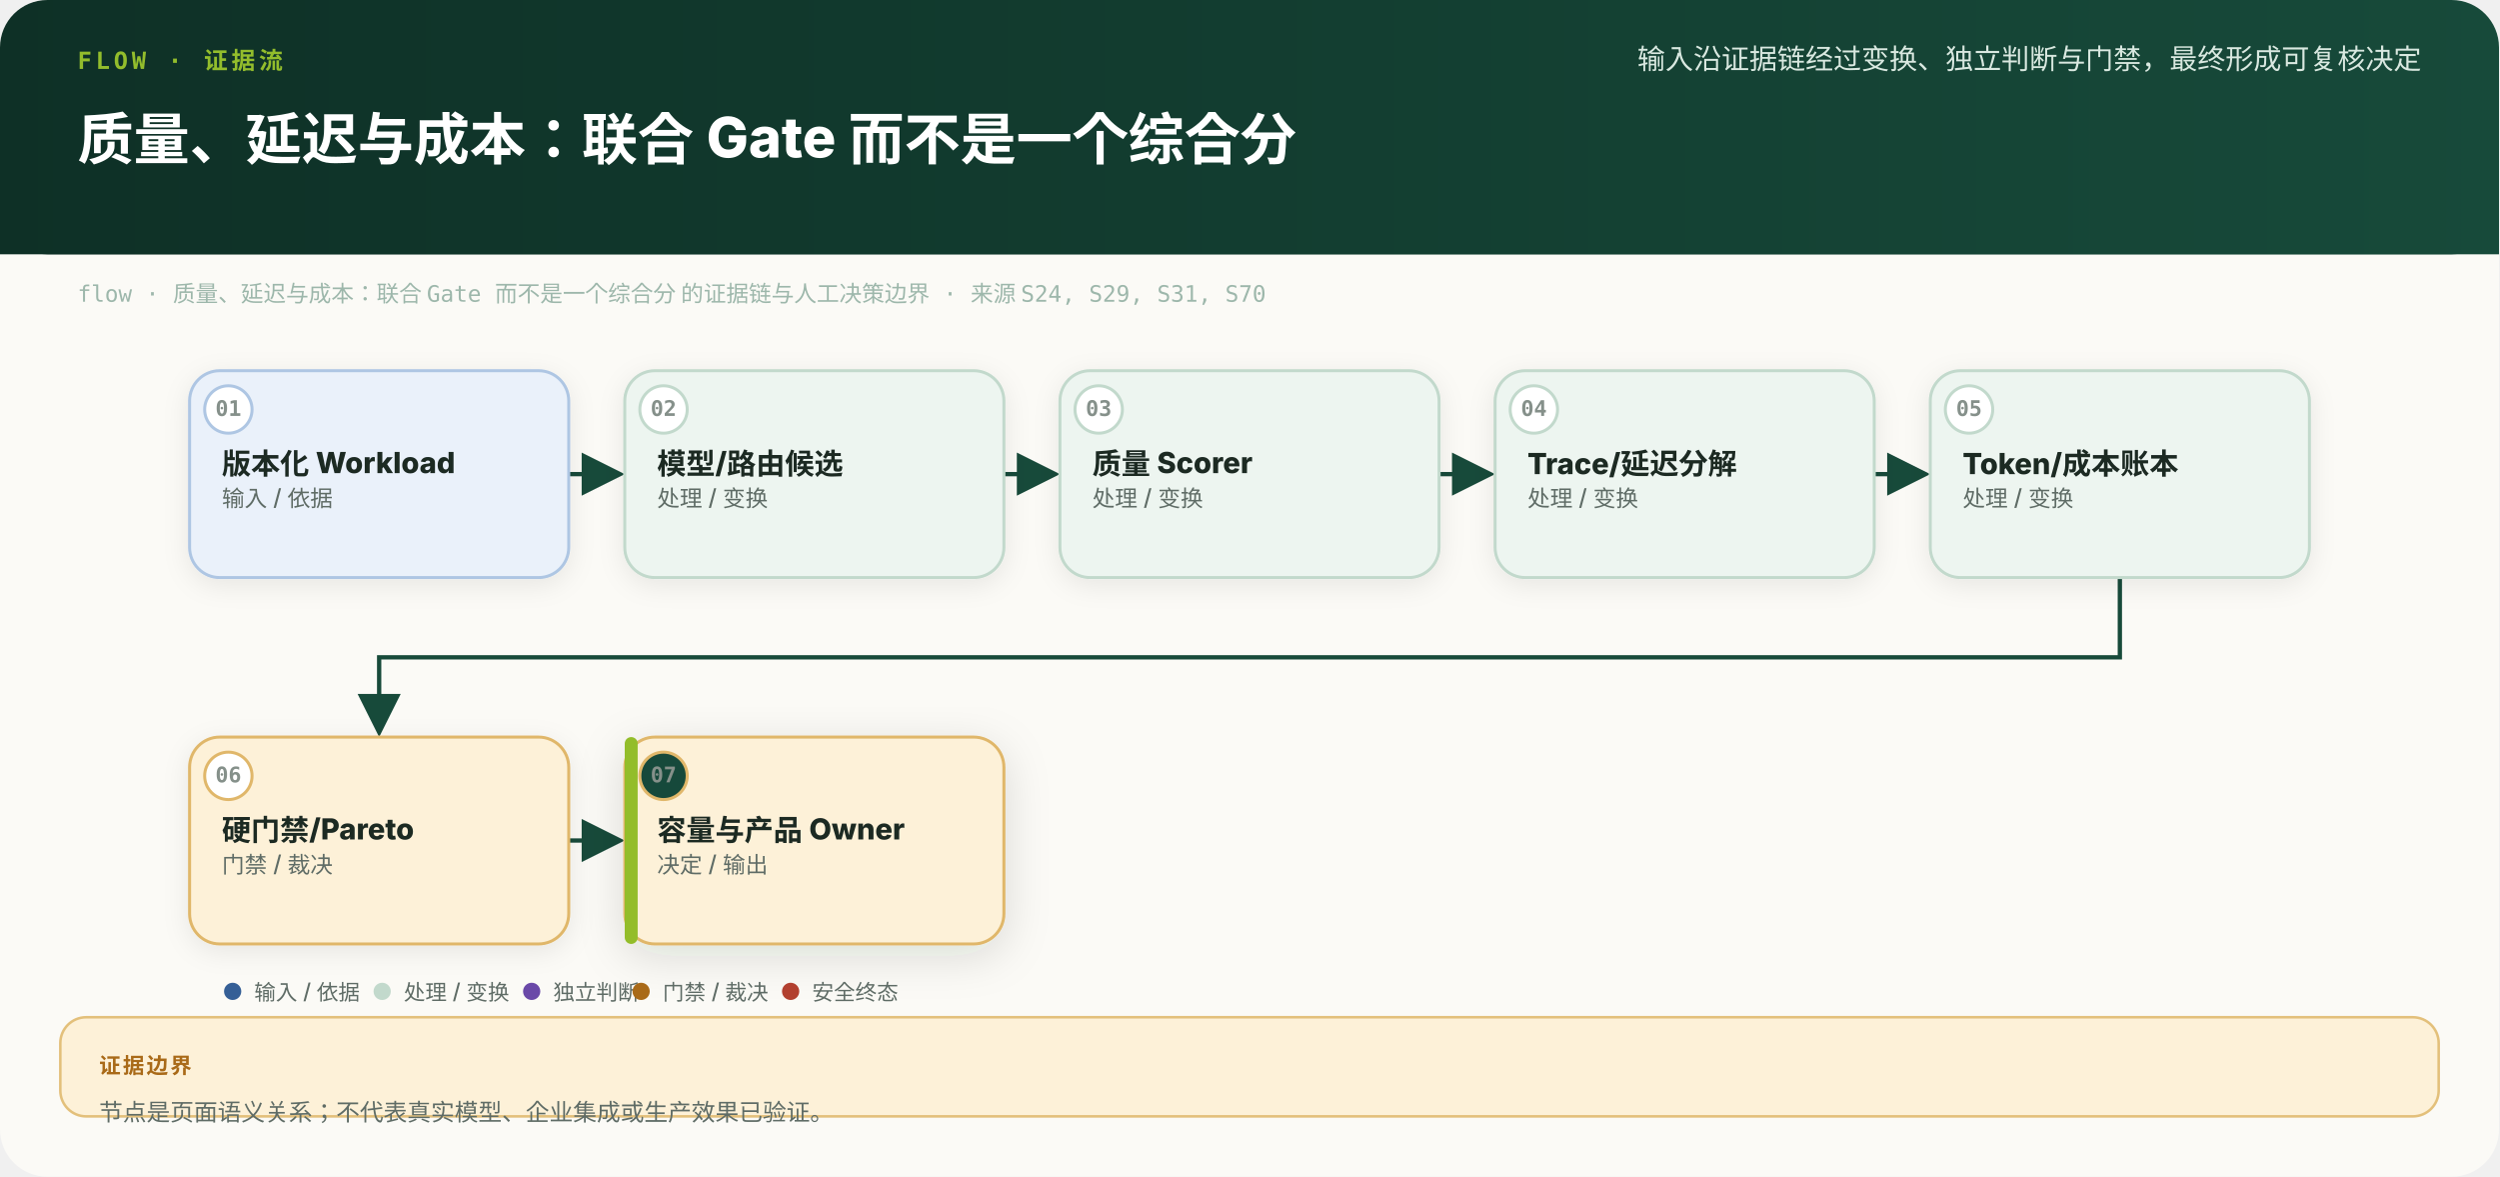
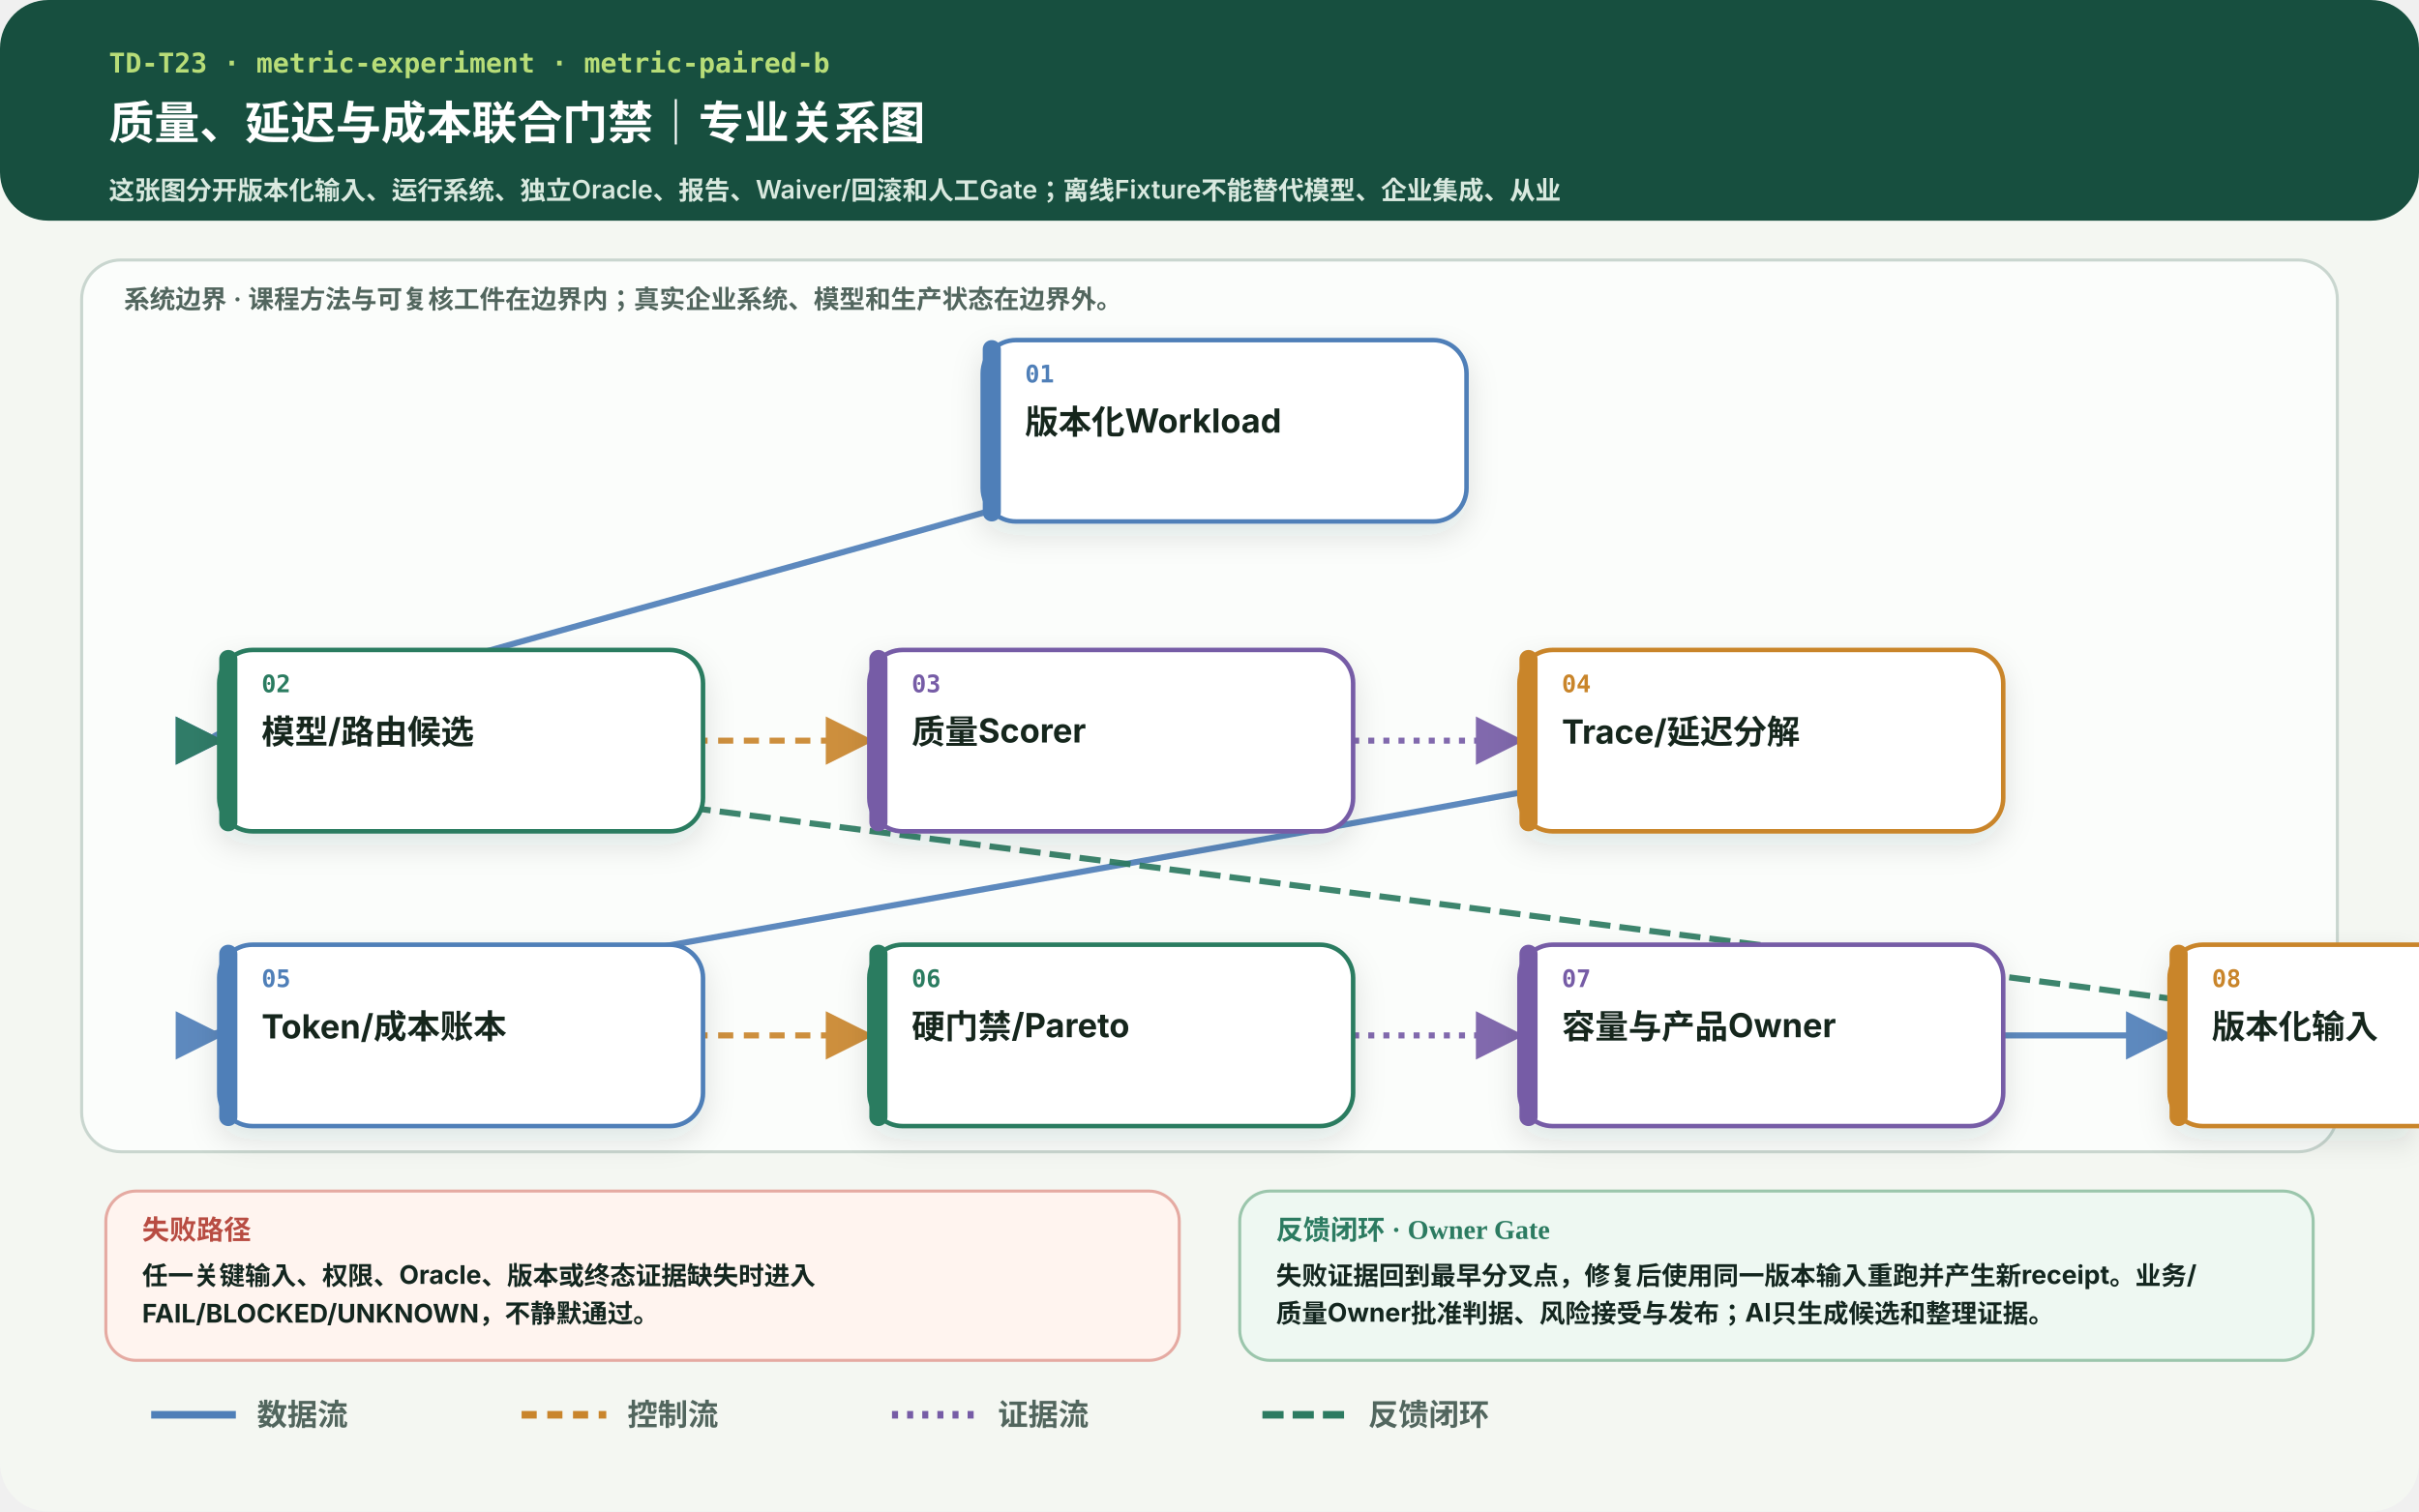
- <svg xmlns="http://www.w3.org/2000/svg" role="img" aria-labelledby="title desc" viewBox="0 0 1160 546" width="1160" height="546">
-   <linearGradient id="ds-header-grad" x1="0" y1="0" x2="1" y2="0">
-     <stop offset="0" stop-color="#0e3026" />
-     <stop offset="1" stop-color="#174a3a" />
-   </linearGradient>
+ <svg xmlns="http://www.w3.org/2000/svg" role="img" aria-labelledby="title desc" viewBox="0 0 1600 1000" width="1600" height="1000">
  <defs>
-     <filter id="ds-soft" x="-20%" y="-20%" width="140%" height="150%">
-       <feDropShadow dx="0" dy="3" stdDeviation="6" flood-color="#0e3026" flood-opacity="0.08" />
+     <filter id="shadow" x="-15%" y="-15%" width="130%" height="140%">
+       <feDropShadow dx="0" dy="8" stdDeviation="10" flood-color="#173f32" flood-opacity="0.12" />
    </filter>
-     <filter id="ds-strong" x="-20%" y="-20%" width="140%" height="150%">
-       <feDropShadow dx="0" dy="5" stdDeviation="10" flood-color="#0e3026" flood-opacity="0.13" />
-     </filter>
-     <marker id="ds-arw-forest" markerWidth="10" markerHeight="10" refX="8" refY="5" orient="auto">
-       <path d="M0 0 L10 5 L0 10 z" fill="#174a3a" />
+     <marker id="arrow-data" viewBox="0 0 10 10" refX="9" refY="5" markerWidth="8" markerHeight="8" orient="auto-start-reverse">
+       <path d="M 0 0 L 10 5 L 0 10 z" fill="#4f7fb8" />
    </marker>
-     <marker id="ds-arw-amber" markerWidth="10" markerHeight="10" refX="8" refY="5" orient="auto">
-       <path d="M0 0 L10 5 L0 10 z" fill="#a96a18" />
+     <marker id="arrow-control" viewBox="0 0 10 10" refX="9" refY="5" markerWidth="8" markerHeight="8" orient="auto-start-reverse">
+       <path d="M 0 0 L 10 5 L 0 10 z" fill="#c9852c" />
    </marker>
-     <marker id="ds-arw-red" markerWidth="10" markerHeight="10" refX="8" refY="5" orient="auto">
-       <path d="M0 0 L10 5 L0 10 z" fill="#b2402f" />
+     <marker id="arrow-evidence" viewBox="0 0 10 10" refX="9" refY="5" markerWidth="8" markerHeight="8" orient="auto-start-reverse">
+       <path d="M 0 0 L 10 5 L 0 10 z" fill="#765ca6" />
    </marker>
-     <marker id="ds-arw-soft" markerWidth="10" markerHeight="10" refX="8" refY="5" orient="auto">
-       <path d="M0 0 L10 5 L0 10 z" fill="#85908a" />
+     <marker id="arrow-feedback" viewBox="0 0 10 10" refX="9" refY="5" markerWidth="8" markerHeight="8" orient="auto-start-reverse">
+       <path d="M 0 0 L 10 5 L 0 10 z" fill="#2c7b61" />
    </marker>
  </defs>
-   <style>
-     .ds-bg{fill:#fbfaf6}
-     .ds-header{fill:url(#ds-header-grad)}
-     .ds-eyebrow{font:700 11px ui-monospace,SFMono-Regular,Menlo,Consolas,monospace;letter-spacing:.16em;fill:#93bd2c}
-     .ds-title{font:800 26px -apple-system,BlinkMacSystemFont,"Segoe UI","PingFang SC","Hiragino Sans GB","Microsoft YaHei",sans-serif;fill:#ffffff}
-     .ds-subtitle{font:500 13px -apple-system,BlinkMacSystemFont,"Segoe UI","PingFang SC","Hiragino Sans GB","Microsoft YaHei",sans-serif;fill:#d9e8e0}
-     .ds-source{font:500 10.5px ui-monospace,SFMono-Regular,Menlo,Consolas,monospace;fill:#9db7ab}
-     .ds-section{font:800 11px ui-monospace,SFMono-Regular,Menlo,Consolas,monospace;letter-spacing:.12em;fill:#174a3a}
-     .ds-foot{font:500 11px -apple-system,BlinkMacSystemFont,"Segoe UI","PingFang SC","Hiragino Sans GB","Microsoft YaHei",sans-serif;fill:#5f6c66}
-     .ds-footbadge{font:800 10px ui-monospace,SFMono-Regular,Menlo,Consolas,monospace;letter-spacing:.1em;fill:#a96a18}
-     .ds-node rect{stroke-width:1.4}
-     .ds-node-title{font:800 13.5px -apple-system,BlinkMacSystemFont,"Segoe UI","PingFang SC","Hiragino Sans GB","Microsoft YaHei",sans-serif;fill:#1c2924}
-     .ds-node-detail{font:500 10.5px -apple-system,BlinkMacSystemFont,"Segoe UI","PingFang SC","Hiragino Sans GB","Microsoft YaHei",sans-serif;fill:#5f6c66}
-     .ds-node-index{font:800 10px ui-monospace,SFMono-Regular,Menlo,Consolas,monospace;fill:#85908a}
-     .ds-edge{fill:none;stroke:#174a3a;stroke-width:2}
-     .ds-edge-label{font:600 9.5px -apple-system,BlinkMacSystemFont,"Segoe UI","PingFang SC","Hiragino Sans GB","Microsoft YaHei",sans-serif;fill:#5f6c66;paint-order:stroke;stroke:#fbfaf6;stroke-width:4px}
-     .ds-legend{font:500 10px -apple-system,BlinkMacSystemFont,"Segoe UI","PingFang SC","Hiragino Sans GB","Microsoft YaHei",sans-serif;fill:#5f6c66}
- </style>
-   <rect class="ds-bg" width="1160" height="546" rx="22" />
-   <rect class="ds-header" x="0" y="0" width="1160" height="118" rx="22" />
-   <rect class="ds-header" x="0" y="96" width="1160" height="22" />
-   <text class="ds-eyebrow" x="36" y="32">FLOW · 证据流</text>
-   <text class="ds-subtitle" x="1124" y="32" text-anchor="end">输入沿证据链经过变换、独立判断与门禁，最终形成可复核决定</text>
-   <text class="ds-title" x="36" y="74">质量、延迟与成本：联合 Gate 而不是一个综合分</text>
-   <text class="ds-source" x="36" y="140">flow · 质量、延迟与成本：联合 Gate 而不是一个综合分 的证据链与人工决策边界 · 来源 S24, S29, S31, S70</text>
-   <path d="M 264 220 L 286 220" fill="none" stroke="#174a3a" stroke-width="2" marker-end="url(#ds-arw-forest)" />
-   <path d="M 466 220 L 488 220" fill="none" stroke="#174a3a" stroke-width="2" marker-end="url(#ds-arw-forest)" />
-   <path d="M 668 220 L 690 220" fill="none" stroke="#174a3a" stroke-width="2" marker-end="url(#ds-arw-forest)" />
-   <path d="M 870 220 L 892 220" fill="none" stroke="#174a3a" stroke-width="2" marker-end="url(#ds-arw-forest)" />
-   <path d="M 984 268 V 305 H 176 V 338" fill="none" stroke="#174a3a" stroke-width="2" marker-end="url(#ds-arw-forest)" />
-   <path d="M 264 390 L 286 390" fill="none" stroke="#174a3a" stroke-width="2" marker-end="url(#ds-arw-forest)" />
-   <g class="ds-node" filter="url(#ds-soft)">
-     <rect x="88" y="172" width="176" height="96" rx="14" fill="#eaf1fa" stroke="#aec6e3" />
-     <circle cx="106" cy="190" r="11" fill="#ffffff" stroke="#aec6e3" stroke-width="1.4" />
-     <text class="ds-node-index" x="106" y="193" text-anchor="middle">01</text>
-     <text class="ds-node-title" x="103" y="220">版本化 Workload</text>
-     <text class="ds-node-detail" x="103" y="235">输入 / 依据</text>
+   <rect width="1600" height="1000" rx="32" fill="#f4f7f2" />
+   <rect x="0" y="0" width="1600" height="146" rx="32" fill="#174f3f" />
+   <text x="72" y="48" font-family="ui-monospace,SFMono-Regular,Menlo,monospace" font-size="18" font-weight="800" fill="#b8dd78">TD-T23 · metric-experiment · metric-paired-b</text>
+   <text x="72" y="92" text-anchor="start" font-family="-apple-system,BlinkMacSystemFont,'Segoe UI','PingFang SC',sans-serif" font-size="30" font-weight="800" fill="#ffffff">质量、延迟与成本联合门禁｜专业关系图</text>
+   <text x="72" y="132" text-anchor="start" font-family="-apple-system,BlinkMacSystemFont,'Segoe UI','PingFang SC',sans-serif" font-size="17" font-weight="600" fill="#d9e9df">这张图分开版本化输入、运行系统、独立Oracle、报告、Waiver/回滚和人工Gate；离线Fixture不能替代模型、企业集成、从业</text>
+   <rect x="54" y="172" width="1492" height="590" rx="26" fill="#fbfdfb" stroke="#c9d6cf" stroke-width="2" />
+   <text x="82" y="204" font-size="17" font-weight="800" fill="#52665e">系统边界 · 课程方法与可复核工件在边界内；真实企业系统、模型和生产状态在边界外。</text>
+   <path d="M 810 285 C 885 285, 70 490, 145 490" fill="none" stroke="#4f7fb8" stroke-width="4" stroke-dasharray="" marker-end="url(#arrow-data)" opacity="0.92" />
+   <path d="M 305 490 C 380 490, 500 490, 575 490" fill="none" stroke="#c9852c" stroke-width="4" stroke-dasharray="10 7" marker-end="url(#arrow-control)" opacity="0.92" />
+   <path d="M 735 490 C 810 490, 930 490, 1005 490" fill="none" stroke="#765ca6" stroke-width="4" stroke-dasharray="4 6" marker-end="url(#arrow-evidence)" opacity="0.92" />
+   <path d="M 1165 490 C 1240 490, 70 685, 145 685" fill="none" stroke="#4f7fb8" stroke-width="4" stroke-dasharray="" marker-end="url(#arrow-data)" opacity="0.92" />
+   <path d="M 305 685 C 380 685, 500 685, 575 685" fill="none" stroke="#c9852c" stroke-width="4" stroke-dasharray="10 7" marker-end="url(#arrow-control)" opacity="0.92" />
+   <path d="M 735 685 C 810 685, 930 685, 1005 685" fill="none" stroke="#765ca6" stroke-width="4" stroke-dasharray="4 6" marker-end="url(#arrow-evidence)" opacity="0.92" />
+   <path d="M 1165 685 C 1240 685, 1360 685, 1435 685" fill="none" stroke="#4f7fb8" stroke-width="4" stroke-dasharray="" marker-end="url(#arrow-data)" opacity="0.92" />
+   <path d="M 1595 685 C 1670 685, 70 490, 145 490" fill="none" stroke="#2c7b61" stroke-width="4" stroke-dasharray="14 6" marker-end="url(#arrow-feedback)" opacity="0.92" />
+   <g filter="url(#shadow)">
+     <rect x="650" y="225" width="320" height="120" rx="22" fill="#ffffff" stroke="#4f7fb8" stroke-width="3" />
+     <rect x="650" y="225" width="12" height="120" rx="6" fill="#4f7fb8" />
+     <text x="678" y="253" font-family="ui-monospace,SFMono-Regular,Menlo,monospace" font-size="16" font-weight="800" fill="#4f7fb8">01</text>
+     <text x="678" y="287" text-anchor="start" font-family="-apple-system,BlinkMacSystemFont,'Segoe UI','PingFang SC',sans-serif" font-size="22" font-weight="700" fill="#13261f">版本化Workload</text>
  </g>
-   <g class="ds-node" filter="url(#ds-soft)">
-     <rect x="290" y="172" width="176" height="96" rx="14" fill="#edf5f0" stroke="#c2d9cc" />
-     <circle cx="308" cy="190" r="11" fill="#ffffff" stroke="#c2d9cc" stroke-width="1.4" />
-     <text class="ds-node-index" x="308" y="193" text-anchor="middle">02</text>
-     <text class="ds-node-title" x="305" y="220">模型/路由候选</text>
-     <text class="ds-node-detail" x="305" y="235">处理 / 变换</text>
+   <g filter="url(#shadow)">
+     <rect x="145" y="430" width="320" height="120" rx="22" fill="#ffffff" stroke="#2c7b61" stroke-width="3" />
+     <rect x="145" y="430" width="12" height="120" rx="6" fill="#2c7b61" />
+     <text x="173" y="458" font-family="ui-monospace,SFMono-Regular,Menlo,monospace" font-size="16" font-weight="800" fill="#2c7b61">02</text>
+     <text x="173" y="492" text-anchor="start" font-family="-apple-system,BlinkMacSystemFont,'Segoe UI','PingFang SC',sans-serif" font-size="22" font-weight="700" fill="#13261f">模型/路由候选</text>
  </g>
-   <g class="ds-node" filter="url(#ds-soft)">
-     <rect x="492" y="172" width="176" height="96" rx="14" fill="#edf5f0" stroke="#c2d9cc" />
-     <circle cx="510" cy="190" r="11" fill="#ffffff" stroke="#c2d9cc" stroke-width="1.4" />
-     <text class="ds-node-index" x="510" y="193" text-anchor="middle">03</text>
-     <text class="ds-node-title" x="507" y="220">质量 Scorer</text>
-     <text class="ds-node-detail" x="507" y="235">处理 / 变换</text>
+   <g filter="url(#shadow)">
+     <rect x="575" y="430" width="320" height="120" rx="22" fill="#ffffff" stroke="#765ca6" stroke-width="3" />
+     <rect x="575" y="430" width="12" height="120" rx="6" fill="#765ca6" />
+     <text x="603" y="458" font-family="ui-monospace,SFMono-Regular,Menlo,monospace" font-size="16" font-weight="800" fill="#765ca6">03</text>
+     <text x="603" y="492" text-anchor="start" font-family="-apple-system,BlinkMacSystemFont,'Segoe UI','PingFang SC',sans-serif" font-size="22" font-weight="700" fill="#13261f">质量Scorer</text>
  </g>
-   <g class="ds-node" filter="url(#ds-soft)">
-     <rect x="694" y="172" width="176" height="96" rx="14" fill="#edf5f0" stroke="#c2d9cc" />
-     <circle cx="712" cy="190" r="11" fill="#ffffff" stroke="#c2d9cc" stroke-width="1.4" />
-     <text class="ds-node-index" x="712" y="193" text-anchor="middle">04</text>
-     <text class="ds-node-title" x="709" y="220">Trace/延迟分解</text>
-     <text class="ds-node-detail" x="709" y="235">处理 / 变换</text>
+   <g filter="url(#shadow)">
+     <rect x="1005" y="430" width="320" height="120" rx="22" fill="#ffffff" stroke="#c9852c" stroke-width="3" />
+     <rect x="1005" y="430" width="12" height="120" rx="6" fill="#c9852c" />
+     <text x="1033" y="458" font-family="ui-monospace,SFMono-Regular,Menlo,monospace" font-size="16" font-weight="800" fill="#c9852c">04</text>
+     <text x="1033" y="492" text-anchor="start" font-family="-apple-system,BlinkMacSystemFont,'Segoe UI','PingFang SC',sans-serif" font-size="22" font-weight="700" fill="#13261f">Trace/延迟分解</text>
  </g>
-   <g class="ds-node" filter="url(#ds-soft)">
-     <rect x="896" y="172" width="176" height="96" rx="14" fill="#edf5f0" stroke="#c2d9cc" />
-     <circle cx="914" cy="190" r="11" fill="#ffffff" stroke="#c2d9cc" stroke-width="1.4" />
-     <text class="ds-node-index" x="914" y="193" text-anchor="middle">05</text>
-     <text class="ds-node-title" x="911" y="220">Token/成本账本</text>
-     <text class="ds-node-detail" x="911" y="235">处理 / 变换</text>
+   <g filter="url(#shadow)">
+     <rect x="145" y="625" width="320" height="120" rx="22" fill="#ffffff" stroke="#4f7fb8" stroke-width="3" />
+     <rect x="145" y="625" width="12" height="120" rx="6" fill="#4f7fb8" />
+     <text x="173" y="653" font-family="ui-monospace,SFMono-Regular,Menlo,monospace" font-size="16" font-weight="800" fill="#4f7fb8">05</text>
+     <text x="173" y="687" text-anchor="start" font-family="-apple-system,BlinkMacSystemFont,'Segoe UI','PingFang SC',sans-serif" font-size="22" font-weight="700" fill="#13261f">Token/成本账本</text>
  </g>
-   <g class="ds-node" filter="url(#ds-soft)">
-     <rect x="88" y="342" width="176" height="96" rx="14" fill="#fdf1d8" stroke="#e0b76a" />
-     <circle cx="106" cy="360" r="11" fill="#ffffff" stroke="#e0b76a" stroke-width="1.4" />
-     <text class="ds-node-index" x="106" y="363" text-anchor="middle">06</text>
-     <text class="ds-node-title" x="103" y="390">硬门禁/Pareto</text>
-     <text class="ds-node-detail" x="103" y="405">门禁 / 裁决</text>
+   <g filter="url(#shadow)">
+     <rect x="575" y="625" width="320" height="120" rx="22" fill="#ffffff" stroke="#2c7b61" stroke-width="3" />
+     <rect x="575" y="625" width="12" height="120" rx="6" fill="#2c7b61" />
+     <text x="603" y="653" font-family="ui-monospace,SFMono-Regular,Menlo,monospace" font-size="16" font-weight="800" fill="#2c7b61">06</text>
+     <text x="603" y="687" text-anchor="start" font-family="-apple-system,BlinkMacSystemFont,'Segoe UI','PingFang SC',sans-serif" font-size="22" font-weight="700" fill="#13261f">硬门禁/Pareto</text>
  </g>
-   <g class="ds-node" filter="url(#ds-strong)">
-     <rect x="290" y="342" width="176" height="96" rx="14" fill="#fdf1d8" stroke="#e0b76a" stroke-width="2" />
-     <rect x="290" y="342" width="6" height="96" rx="3" fill="#93bd2c" />
-     <circle cx="308" cy="360" r="11" fill="#174a3a" stroke="#e0b76a" stroke-width="1.4" />
-     <text class="ds-node-index" x="308" y="363" text-anchor="middle" fill="#ffffff">07</text>
-     <text class="ds-node-title" x="305" y="390">容量与产品 Owner</text>
-     <text class="ds-node-detail" x="305" y="405">决定 / 输出</text>
+   <g filter="url(#shadow)">
+     <rect x="1005" y="625" width="320" height="120" rx="22" fill="#ffffff" stroke="#765ca6" stroke-width="3" />
+     <rect x="1005" y="625" width="12" height="120" rx="6" fill="#765ca6" />
+     <text x="1033" y="653" font-family="ui-monospace,SFMono-Regular,Menlo,monospace" font-size="16" font-weight="800" fill="#765ca6">07</text>
+     <text x="1033" y="687" text-anchor="start" font-family="-apple-system,BlinkMacSystemFont,'Segoe UI','PingFang SC',sans-serif" font-size="22" font-weight="700" fill="#13261f">容量与产品Owner</text>
  </g>
-   <circle cx="108" cy="460" r="4" fill="#355f96" />
-   <text class="ds-legend" x="118" y="464">输入 / 依据</text>
-   <circle cx="177.4" cy="460" r="4" fill="#c2d9cc" />
-   <text class="ds-legend" x="187.4" y="464">处理 / 变换</text>
-   <circle cx="246.8" cy="460" r="4" fill="#6a49a8" />
-   <text class="ds-legend" x="256.8" y="464">独立判断</text>
-   <circle cx="297.6" cy="460" r="4" fill="#a96a18" />
-   <text class="ds-legend" x="307.6" y="464">门禁 / 裁决</text>
-   <circle cx="367" cy="460" r="4" fill="#b2402f" />
-   <text class="ds-legend" x="377" y="464">安全终态</text>
-   <rect x="28" y="472" width="1104" height="46" rx="12" fill="#fdf1d8" stroke="#e3c07b" stroke-width="1.2" />
-   <text class="ds-footbadge" x="46" y="498">证据边界</text>
-   <text class="ds-foot" x="46" y="520">节点是页面语义关系；不代表真实模型、企业集成或生产效果已验证。</text>
+   <g filter="url(#shadow)">
+     <rect x="1435" y="625" width="320" height="120" rx="22" fill="#ffffff" stroke="#c9852c" stroke-width="3" />
+     <rect x="1435" y="625" width="12" height="120" rx="6" fill="#c9852c" />
+     <text x="1463" y="653" font-family="ui-monospace,SFMono-Regular,Menlo,monospace" font-size="16" font-weight="800" fill="#c9852c">08</text>
+     <text x="1463" y="687" text-anchor="start" font-family="-apple-system,BlinkMacSystemFont,'Segoe UI','PingFang SC',sans-serif" font-size="22" font-weight="700" fill="#13261f">版本化输入</text>
+   </g>
+   <g transform="translate(70 788)">
+     <rect width="710" height="112" rx="20" fill="#fff4ef" stroke="#e5aaa2" stroke-width="2" />
+     <text x="24" y="32" font-size="18" font-weight="900" fill="#b84c42">失败路径</text>
+     <text x="24" y="62" text-anchor="start" font-family="-apple-system,BlinkMacSystemFont,'Segoe UI','PingFang SC',sans-serif" font-size="17" font-weight="650" fill="#13261f">任一关键输入、权限、Oracle、版本或终态证据缺失时进入</text>
+     <text x="24" y="87" text-anchor="start" font-family="-apple-system,BlinkMacSystemFont,'Segoe UI','PingFang SC',sans-serif" font-size="17" font-weight="650" fill="#13261f">FAIL/BLOCKED/UNKNOWN，不静默通过。</text>
+   </g>
+   <g transform="translate(820 788)">
+     <rect width="710" height="112" rx="20" fill="#eef8f2" stroke="#9bc6ac" stroke-width="2" />
+     <text x="24" y="32" font-size="18" font-weight="900" fill="#2c7b61">反馈闭环 · Owner Gate</text>
+     <text x="24" y="62" text-anchor="start" font-family="-apple-system,BlinkMacSystemFont,'Segoe UI','PingFang SC',sans-serif" font-size="17" font-weight="650" fill="#13261f">失败证据回到最早分叉点，修复后使用同一版本输入重跑并产生新receipt。业务/</text>
+     <text x="24" y="87" text-anchor="start" font-family="-apple-system,BlinkMacSystemFont,'Segoe UI','PingFang SC',sans-serif" font-size="17" font-weight="650" fill="#13261f">质量Owner批准判据、风险接受与发布；AI只生成候选和整理证据。</text>
+   </g>
+   <g transform="translate(100 936)">
+     <line x1="0" y1="0" x2="56" y2="0" stroke="#4f7fb8" stroke-width="5" stroke-dasharray="" />
+     <text x="70" y="7" font-size="20" font-weight="700" fill="#52665e">数据流</text>
+   </g>
+   <g transform="translate(345 936)">
+     <line x1="0" y1="0" x2="56" y2="0" stroke="#c9852c" stroke-width="5" stroke-dasharray="10 7" />
+     <text x="70" y="7" font-size="20" font-weight="700" fill="#52665e">控制流</text>
+   </g>
+   <g transform="translate(590 936)">
+     <line x1="0" y1="0" x2="56" y2="0" stroke="#765ca6" stroke-width="5" stroke-dasharray="4 6" />
+     <text x="70" y="7" font-size="20" font-weight="700" fill="#52665e">证据流</text>
+   </g>
+   <g transform="translate(835 936)">
+     <line x1="0" y1="0" x2="56" y2="0" stroke="#2c7b61" stroke-width="5" stroke-dasharray="14 6" />
+     <text x="70" y="7" font-size="20" font-weight="700" fill="#52665e">反馈闭环</text>
+   </g>
</svg>
